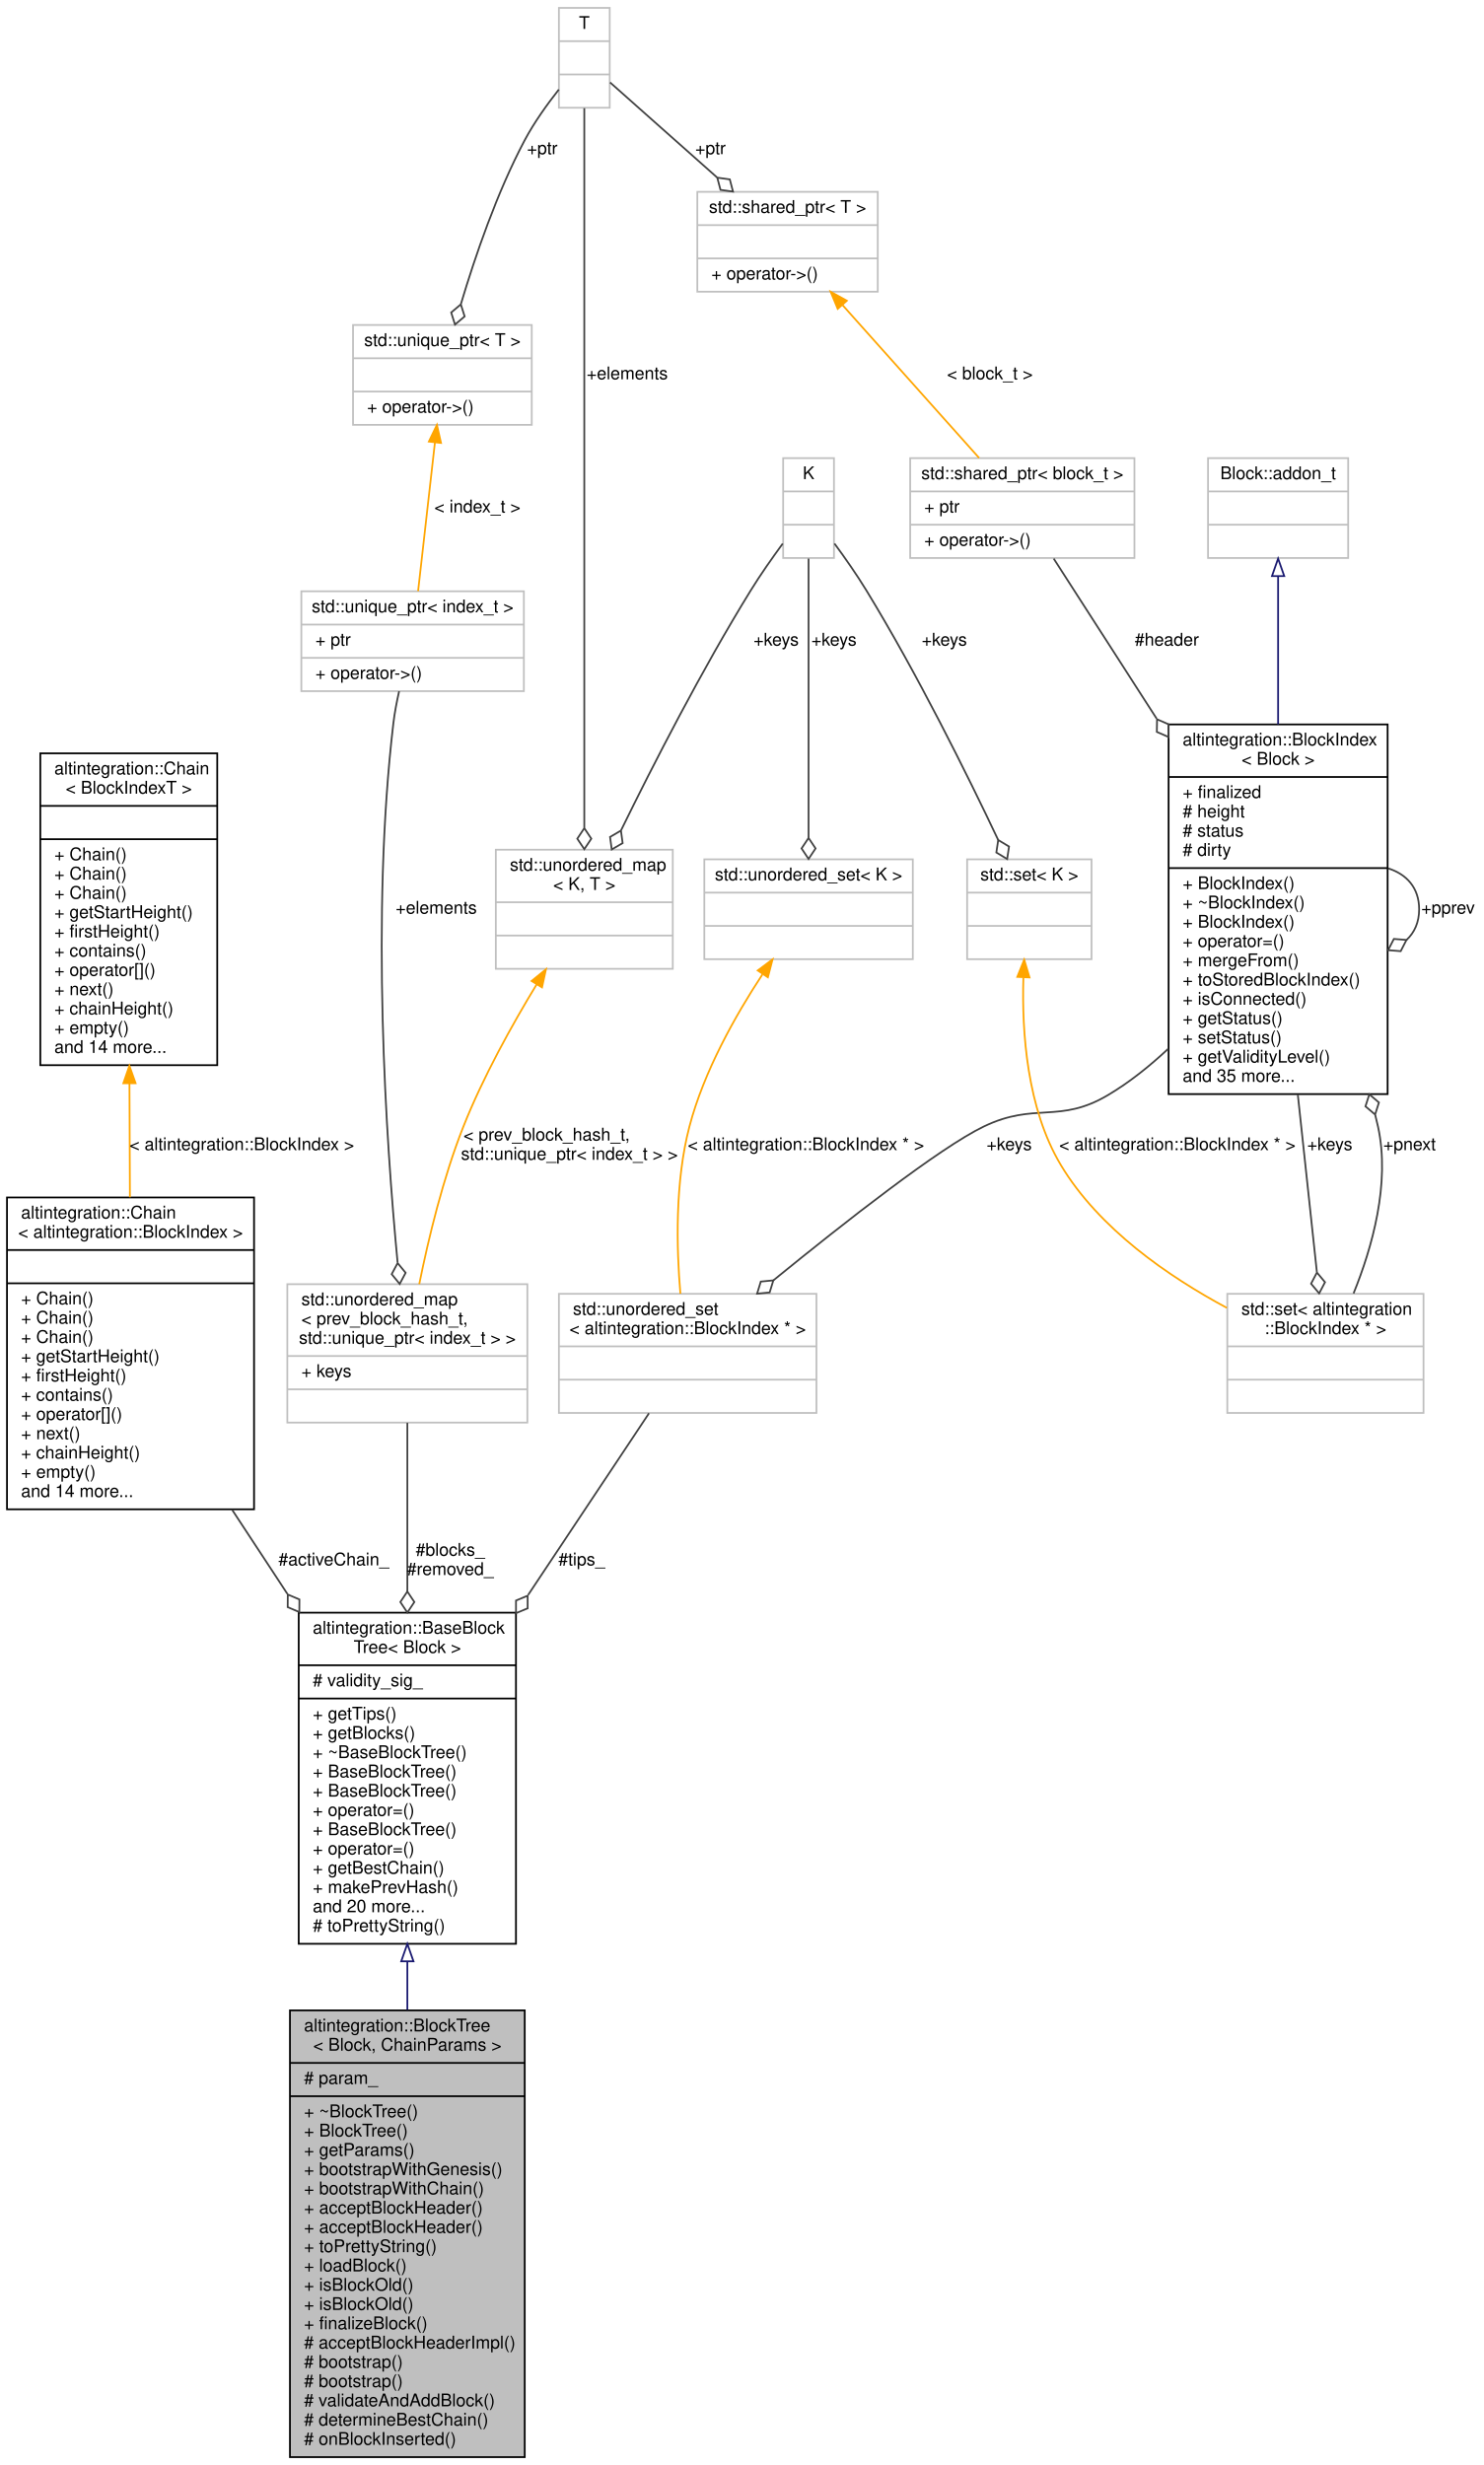
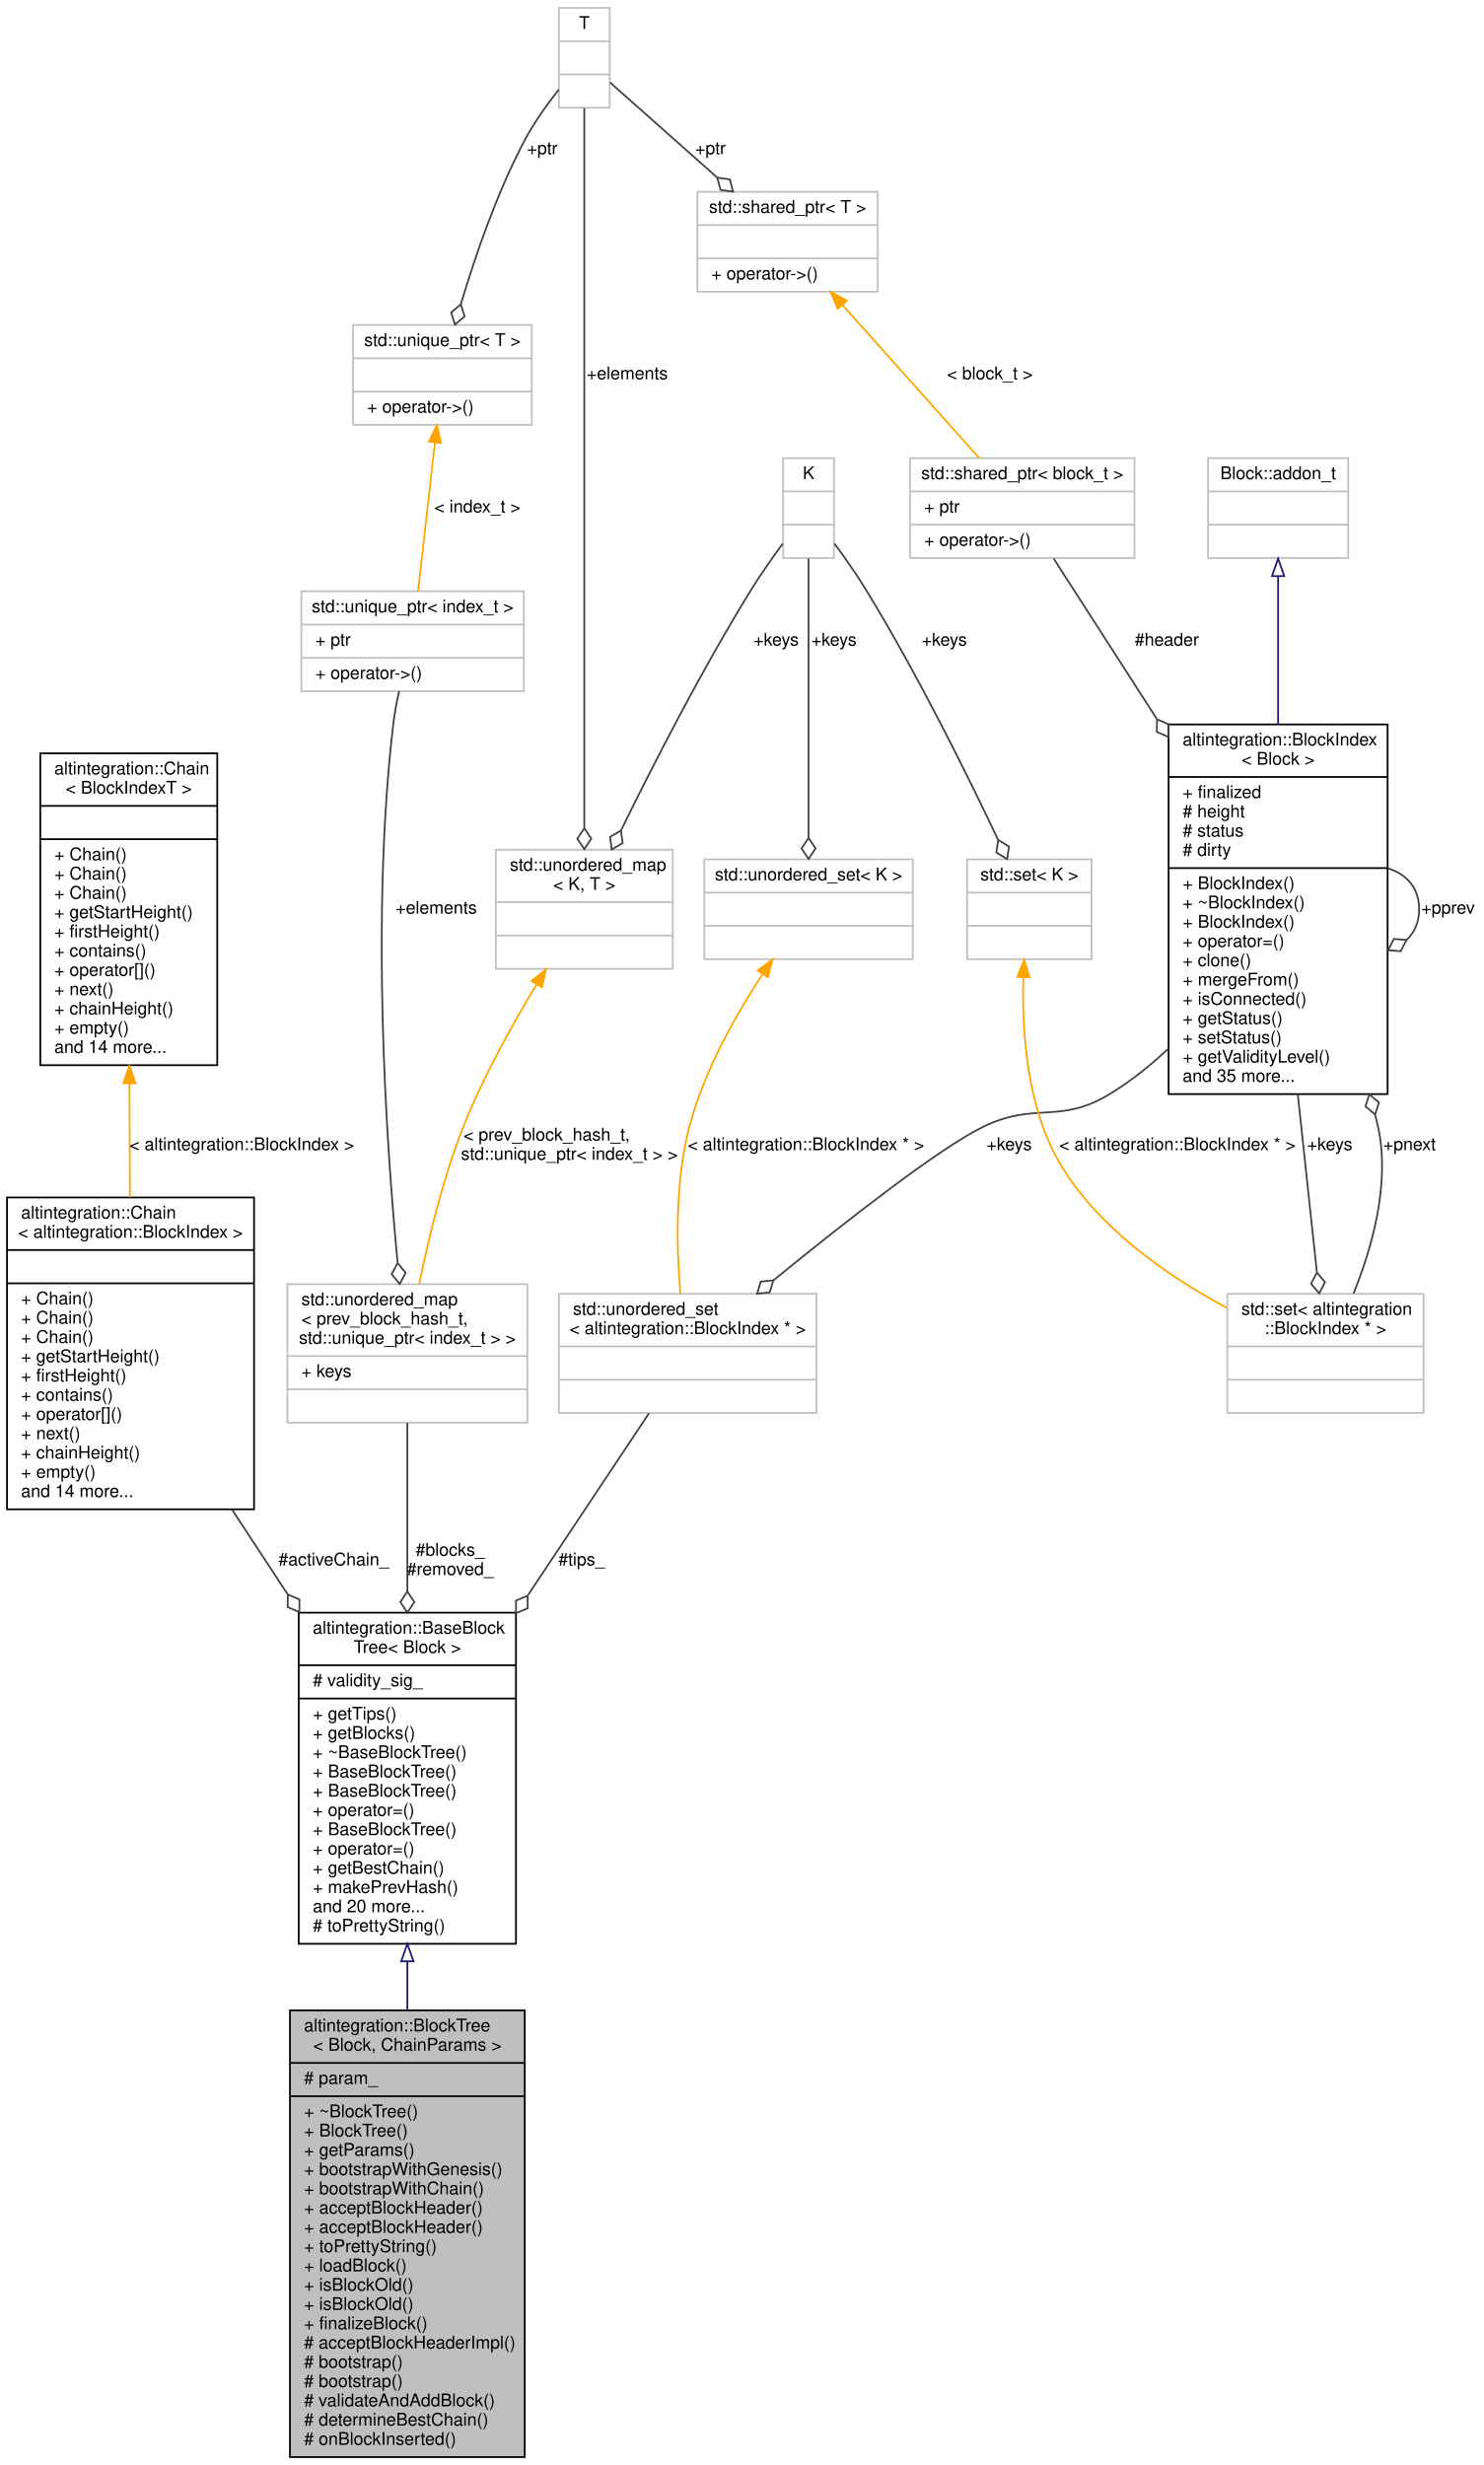
<svg xmlns="http://www.w3.org/2000/svg" xmlns:xlink="http://www.w3.org/1999/xlink" width="847pt" height="1407pt" viewBox="0.00 0.00 847.00 1407.00">
  <g id="graph0" class="graph" transform="scale(1 1) rotate(0) translate(4 1403)">
    <polygon fill="white" stroke="transparent" points="-4,4 -4,-1403 843,-1403 843,4 -4,4" />
    <g id="node1" class="node">
      <g id="a_node1">
        <a xlink:title="BlockTree is a tree of blocks with single &quot;bootstrap&quot; block as root.">
          <polygon fill="#bfbfbf" stroke="black" points="161.5,-0.5 161.5,-255.5 295.5,-255.5 295.5,-0.5 161.5,-0.5" />
          <text text-anchor="start" x="169.5" y="-243.5" font-family="Helvetica,sans-Serif" font-size="10.00">altintegration::BlockTree</text>
          <text text-anchor="middle" x="228.5" y="-232.5" font-family="Helvetica,sans-Serif" font-size="10.00">&lt; Block, ChainParams &gt;</text>
          <polyline fill="none" stroke="black" points="161.5,-225.5 295.5,-225.5 " />
          <text text-anchor="start" x="169.5" y="-213.5" font-family="Helvetica,sans-Serif" font-size="10.00"># param_</text>
          <polyline fill="none" stroke="black" points="161.5,-206.5 295.5,-206.5 " />
          <text text-anchor="start" x="169.5" y="-194.5" font-family="Helvetica,sans-Serif" font-size="10.00">+ ~BlockTree()</text>
          <text text-anchor="start" x="169.5" y="-183.5" font-family="Helvetica,sans-Serif" font-size="10.00">+ BlockTree()</text>
          <text text-anchor="start" x="169.5" y="-172.5" font-family="Helvetica,sans-Serif" font-size="10.00">+ getParams()</text>
          <text text-anchor="start" x="169.5" y="-161.5" font-family="Helvetica,sans-Serif" font-size="10.00">+ bootstrapWithGenesis()</text>
          <text text-anchor="start" x="169.5" y="-150.5" font-family="Helvetica,sans-Serif" font-size="10.00">+ bootstrapWithChain()</text>
          <text text-anchor="start" x="169.5" y="-139.5" font-family="Helvetica,sans-Serif" font-size="10.00">+ acceptBlockHeader()</text>
          <text text-anchor="start" x="169.5" y="-128.5" font-family="Helvetica,sans-Serif" font-size="10.00">+ acceptBlockHeader()</text>
          <text text-anchor="start" x="169.5" y="-117.5" font-family="Helvetica,sans-Serif" font-size="10.00">+ toPrettyString()</text>
          <text text-anchor="start" x="169.5" y="-106.5" font-family="Helvetica,sans-Serif" font-size="10.00">+ loadBlock()</text>
          <text text-anchor="start" x="169.5" y="-95.5" font-family="Helvetica,sans-Serif" font-size="10.00">+ isBlockOld()</text>
          <text text-anchor="start" x="169.5" y="-84.5" font-family="Helvetica,sans-Serif" font-size="10.00">+ isBlockOld()</text>
          <text text-anchor="start" x="169.5" y="-73.5" font-family="Helvetica,sans-Serif" font-size="10.00">+ finalizeBlock()</text>
          <text text-anchor="start" x="169.5" y="-62.5" font-family="Helvetica,sans-Serif" font-size="10.00"># acceptBlockHeaderImpl()</text>
          <text text-anchor="start" x="169.5" y="-51.5" font-family="Helvetica,sans-Serif" font-size="10.00"># bootstrap()</text>
          <text text-anchor="start" x="169.5" y="-40.5" font-family="Helvetica,sans-Serif" font-size="10.00"># bootstrap()</text>
          <text text-anchor="start" x="169.5" y="-29.5" font-family="Helvetica,sans-Serif" font-size="10.00"># validateAndAddBlock()</text>
          <text text-anchor="start" x="169.5" y="-18.5" font-family="Helvetica,sans-Serif" font-size="10.00"># determineBestChain()</text>
          <text text-anchor="start" x="169.5" y="-7.5" font-family="Helvetica,sans-Serif" font-size="10.00"># onBlockInserted()</text>
        </a>
      </g>
    </g>
    <g id="node2" class="node">
      <g id="a_node2">
        <a xlink:href="structaltintegration_1_1BaseBlockTree.html" target="_top" xlink:title="Base block tree that stores all blocks, maintains tree tips, maintains active chain.">
          <polygon fill="white" stroke="black" points="166.5,-293.5 166.5,-482.5 290.5,-482.5 290.5,-293.5 166.5,-293.5" />
          <text text-anchor="start" x="174.5" y="-470.5" font-family="Helvetica,sans-Serif" font-size="10.00">altintegration::BaseBlock</text>
          <text text-anchor="middle" x="228.5" y="-459.5" font-family="Helvetica,sans-Serif" font-size="10.00">Tree&lt; Block &gt;</text>
          <polyline fill="none" stroke="black" points="166.5,-452.5 290.5,-452.5 " />
          <text text-anchor="start" x="174.5" y="-440.5" font-family="Helvetica,sans-Serif" font-size="10.00"># validity_sig_</text>
          <polyline fill="none" stroke="black" points="166.5,-433.5 290.5,-433.5 " />
          <text text-anchor="start" x="174.5" y="-421.5" font-family="Helvetica,sans-Serif" font-size="10.00">+ getTips()</text>
          <text text-anchor="start" x="174.5" y="-410.5" font-family="Helvetica,sans-Serif" font-size="10.00">+ getBlocks()</text>
          <text text-anchor="start" x="174.5" y="-399.5" font-family="Helvetica,sans-Serif" font-size="10.00">+ ~BaseBlockTree()</text>
          <text text-anchor="start" x="174.5" y="-388.5" font-family="Helvetica,sans-Serif" font-size="10.00">+ BaseBlockTree()</text>
          <text text-anchor="start" x="174.5" y="-377.5" font-family="Helvetica,sans-Serif" font-size="10.00">+ BaseBlockTree()</text>
          <text text-anchor="start" x="174.5" y="-366.5" font-family="Helvetica,sans-Serif" font-size="10.00">+ operator=()</text>
          <text text-anchor="start" x="174.5" y="-355.5" font-family="Helvetica,sans-Serif" font-size="10.00">+ BaseBlockTree()</text>
          <text text-anchor="start" x="174.5" y="-344.5" font-family="Helvetica,sans-Serif" font-size="10.00">+ operator=()</text>
          <text text-anchor="start" x="174.5" y="-333.5" font-family="Helvetica,sans-Serif" font-size="10.00">+ getBestChain()</text>
          <text text-anchor="start" x="174.5" y="-322.5" font-family="Helvetica,sans-Serif" font-size="10.00">+ makePrevHash()</text>
          <text text-anchor="start" x="174.5" y="-311.5" font-family="Helvetica,sans-Serif" font-size="10.00">and 20 more...</text>
          <text text-anchor="start" x="174.5" y="-300.5" font-family="Helvetica,sans-Serif" font-size="10.00"># toPrettyString()</text>
        </a>
      </g>
    </g>
    <g id="edge1" class="edge">
      <path fill="none" stroke="midnightblue" d="M228.5,-283.34C228.5,-274.28 228.5,-265.04 228.5,-255.82" />
      <polygon fill="none" stroke="midnightblue" points="225,-283.49 228.5,-293.49 232,-283.49 225,-283.49" />
    </g>
    <g id="node3" class="node">
      <g id="a_node3">
        <a xlink:href="structaltintegration_1_1Chain.html" target="_top" xlink:title=" ">
          <polygon fill="white" stroke="black" points="0,-541.5 0,-719.5 141,-719.5 141,-541.5 0,-541.5" />
          <text text-anchor="start" x="8" y="-707.5" font-family="Helvetica,sans-Serif" font-size="10.00">altintegration::Chain</text>
          <text text-anchor="middle" x="70.5" y="-696.5" font-family="Helvetica,sans-Serif" font-size="10.00">&lt; altintegration::BlockIndex &gt;</text>
          <polyline fill="none" stroke="black" points="0,-689.5 141,-689.5 " />
          <text text-anchor="middle" x="70.5" y="-677.5" font-family="Helvetica,sans-Serif" font-size="10.00"> </text>
          <polyline fill="none" stroke="black" points="0,-670.5 141,-670.5 " />
          <text text-anchor="start" x="8" y="-658.5" font-family="Helvetica,sans-Serif" font-size="10.00">+ Chain()</text>
          <text text-anchor="start" x="8" y="-647.5" font-family="Helvetica,sans-Serif" font-size="10.00">+ Chain()</text>
          <text text-anchor="start" x="8" y="-636.5" font-family="Helvetica,sans-Serif" font-size="10.00">+ Chain()</text>
          <text text-anchor="start" x="8" y="-625.5" font-family="Helvetica,sans-Serif" font-size="10.00">+ getStartHeight()</text>
          <text text-anchor="start" x="8" y="-614.5" font-family="Helvetica,sans-Serif" font-size="10.00">+ firstHeight()</text>
          <text text-anchor="start" x="8" y="-603.5" font-family="Helvetica,sans-Serif" font-size="10.00">+ contains()</text>
          <text text-anchor="start" x="8" y="-592.5" font-family="Helvetica,sans-Serif" font-size="10.00">+ operator[]()</text>
          <text text-anchor="start" x="8" y="-581.5" font-family="Helvetica,sans-Serif" font-size="10.00">+ next()</text>
          <text text-anchor="start" x="8" y="-570.5" font-family="Helvetica,sans-Serif" font-size="10.00">+ chainHeight()</text>
          <text text-anchor="start" x="8" y="-559.5" font-family="Helvetica,sans-Serif" font-size="10.00">+ empty()</text>
          <text text-anchor="start" x="8" y="-548.5" font-family="Helvetica,sans-Serif" font-size="10.00">and 14 more...</text>
        </a>
      </g>
    </g>
    <g id="edge2" class="edge">
      <path fill="none" stroke="#404040" d="M128.44,-541.31C138.7,-525.7 149.47,-509.3 159.98,-493.29" />
      <polygon fill="none" stroke="#404040" points="160.26,-492.87 160.21,-485.66 166.85,-482.84 166.9,-490.05 160.26,-492.87" />
      <text text-anchor="middle" x="186.5" y="-509.5" font-family="Helvetica,sans-Serif" font-size="10.00"> #activeChain_</text>
    </g>
    <g id="node4" class="node">
      <g id="a_node4">
        <a xlink:href="structaltintegration_1_1Chain.html" target="_top" xlink:title="Fully in-memory chain representation.">
          <polygon fill="white" stroke="black" points="19,-795 19,-973 120,-973 120,-795 19,-795" />
          <text text-anchor="start" x="27" y="-961" font-family="Helvetica,sans-Serif" font-size="10.00">altintegration::Chain</text>
          <text text-anchor="middle" x="69.5" y="-950" font-family="Helvetica,sans-Serif" font-size="10.00">&lt; BlockIndexT &gt;</text>
          <polyline fill="none" stroke="black" points="19,-943 120,-943 " />
          <text text-anchor="middle" x="69.5" y="-931" font-family="Helvetica,sans-Serif" font-size="10.00"> </text>
          <polyline fill="none" stroke="black" points="19,-924 120,-924 " />
          <text text-anchor="start" x="27" y="-912" font-family="Helvetica,sans-Serif" font-size="10.00">+ Chain()</text>
          <text text-anchor="start" x="27" y="-901" font-family="Helvetica,sans-Serif" font-size="10.00">+ Chain()</text>
          <text text-anchor="start" x="27" y="-890" font-family="Helvetica,sans-Serif" font-size="10.00">+ Chain()</text>
          <text text-anchor="start" x="27" y="-879" font-family="Helvetica,sans-Serif" font-size="10.00">+ getStartHeight()</text>
          <text text-anchor="start" x="27" y="-868" font-family="Helvetica,sans-Serif" font-size="10.00">+ firstHeight()</text>
          <text text-anchor="start" x="27" y="-857" font-family="Helvetica,sans-Serif" font-size="10.00">+ contains()</text>
          <text text-anchor="start" x="27" y="-846" font-family="Helvetica,sans-Serif" font-size="10.00">+ operator[]()</text>
          <text text-anchor="start" x="27" y="-835" font-family="Helvetica,sans-Serif" font-size="10.00">+ next()</text>
          <text text-anchor="start" x="27" y="-824" font-family="Helvetica,sans-Serif" font-size="10.00">+ chainHeight()</text>
          <text text-anchor="start" x="27" y="-813" font-family="Helvetica,sans-Serif" font-size="10.00">+ empty()</text>
          <text text-anchor="start" x="27" y="-802" font-family="Helvetica,sans-Serif" font-size="10.00">and 14 more...</text>
        </a>
      </g>
    </g>
    <g id="edge3" class="edge">
      <path fill="none" stroke="orange" d="M69.89,-784.59C69.98,-763.16 70.07,-740.61 70.15,-719.6" />
      <polygon fill="orange" stroke="orange" points="66.39,-784.67 69.85,-794.68 73.39,-784.7 66.39,-784.67" />
      <text text-anchor="middle" x="134" y="-746.5" font-family="Helvetica,sans-Serif" font-size="10.00"> &lt; altintegration::BlockIndex &gt;</text>
    </g>
    <g id="node5" class="node">
      <g id="a_node5">
        <a xlink:title=" ">
          <polygon fill="white" stroke="#bfbfbf" points="160,-591 160,-670 297,-670 297,-591 160,-591" />
          <text text-anchor="start" x="168" y="-658" font-family="Helvetica,sans-Serif" font-size="10.00">std::unordered_map</text>
          <text text-anchor="start" x="168" y="-647" font-family="Helvetica,sans-Serif" font-size="10.00">&lt; prev_block_hash_t,</text>
          <text text-anchor="middle" x="228.5" y="-636" font-family="Helvetica,sans-Serif" font-size="10.00"> std::unique_ptr&lt; index_t &gt; &gt;</text>
          <polyline fill="none" stroke="#bfbfbf" points="160,-629 297,-629 " />
          <text text-anchor="start" x="168" y="-617" font-family="Helvetica,sans-Serif" font-size="10.00">+ keys</text>
          <polyline fill="none" stroke="#bfbfbf" points="160,-610 297,-610 " />
          <text text-anchor="middle" x="228.5" y="-598" font-family="Helvetica,sans-Serif" font-size="10.00"> </text>
        </a>
      </g>
    </g>
    <g id="edge4" class="edge">
      <path fill="none" stroke="#404040" d="M228.5,-590.86C228.5,-564.73 228.5,-528.86 228.5,-494.61" />
      <polygon fill="none" stroke="#404040" points="228.5,-494.58 224.5,-488.58 228.5,-482.58 232.5,-488.58 228.5,-494.58" />
      <text text-anchor="middle" x="253" y="-515" font-family="Helvetica,sans-Serif" font-size="10.00"> #blocks_</text>
      <text text-anchor="middle" x="253" y="-504" font-family="Helvetica,sans-Serif" font-size="10.00">#removed_</text>
    </g>
    <g id="node6" class="node">
      <g id="a_node6">
        <a xlink:title=" ">
          <polygon fill="white" stroke="#bfbfbf" points="168,-1008.5 168,-1065.5 295,-1065.5 295,-1008.5 168,-1008.5" />
          <text text-anchor="middle" x="231.5" y="-1053.5" font-family="Helvetica,sans-Serif" font-size="10.00">std::unique_ptr&lt; index_t &gt;</text>
          <polyline fill="none" stroke="#bfbfbf" points="168,-1046.5 295,-1046.5 " />
          <text text-anchor="start" x="176" y="-1034.5" font-family="Helvetica,sans-Serif" font-size="10.00">+ ptr</text>
          <polyline fill="none" stroke="#bfbfbf" points="168,-1027.5 295,-1027.5 " />
          <text text-anchor="start" x="176" y="-1015.5" font-family="Helvetica,sans-Serif" font-size="10.00">+ operator-&gt;()</text>
        </a>
      </g>
    </g>
    <g id="edge5" class="edge">
      <path fill="none" stroke="#404040" d="M223.8,-1008.46C222.43,-1002.42 221.21,-996.03 220.5,-990 207.65,-881.01 216.29,-752.14 222.92,-682.44" />
      <polygon fill="none" stroke="#404040" points="222.95,-682.07 219.56,-675.71 224.13,-670.13 227.52,-676.49 222.95,-682.07" />
      <text text-anchor="middle" x="245" y="-881.5" font-family="Helvetica,sans-Serif" font-size="10.00"> +elements</text>
    </g>
    <g id="node7" class="node">
      <g id="a_node7">
        <a xlink:title=" ">
          <polygon fill="white" stroke="#bfbfbf" points="197.5,-1160.5 197.5,-1217.5 299.5,-1217.5 299.5,-1160.5 197.5,-1160.5" />
          <text text-anchor="middle" x="248.5" y="-1205.5" font-family="Helvetica,sans-Serif" font-size="10.00">std::unique_ptr&lt; T &gt;</text>
          <polyline fill="none" stroke="#bfbfbf" points="197.5,-1198.5 299.5,-1198.5 " />
          <text text-anchor="middle" x="248.5" y="-1186.5" font-family="Helvetica,sans-Serif" font-size="10.00"> </text>
          <polyline fill="none" stroke="#bfbfbf" points="197.5,-1179.5 299.5,-1179.5 " />
          <text text-anchor="start" x="205.5" y="-1167.5" font-family="Helvetica,sans-Serif" font-size="10.00">+ operator-&gt;()</text>
        </a>
      </g>
    </g>
    <g id="edge6" class="edge">
      <path fill="none" stroke="orange" d="M244.25,-1150.47C241.26,-1124.11 237.33,-1089.43 234.63,-1065.59" />
      <polygon fill="orange" stroke="orange" points="240.78,-1150.95 245.38,-1160.49 247.73,-1150.16 240.78,-1150.95" />
      <text text-anchor="middle" x="268.5" y="-1110.5" font-family="Helvetica,sans-Serif" font-size="10.00"> &lt; index_t &gt;</text>
    </g>
    <g id="node8" class="node">
      <g id="a_node8">
        <a xlink:title=" ">
          <polygon fill="white" stroke="#bfbfbf" points="315,-1341.5 315,-1398.5 344,-1398.5 344,-1341.5 315,-1341.5" />
          <text text-anchor="middle" x="329.5" y="-1386.5" font-family="Helvetica,sans-Serif" font-size="10.00">T</text>
          <polyline fill="none" stroke="#bfbfbf" points="315,-1379.5 344,-1379.5 " />
          <text text-anchor="middle" x="329.5" y="-1367.5" font-family="Helvetica,sans-Serif" font-size="10.00"> </text>
          <polyline fill="none" stroke="#bfbfbf" points="315,-1360.5 344,-1360.5 " />
          <text text-anchor="middle" x="329.5" y="-1348.5" font-family="Helvetica,sans-Serif" font-size="10.00"> </text>
        </a>
      </g>
    </g>
    <g id="edge7" class="edge">
      <path fill="none" stroke="#404040" d="M314.96,-1351.9C308.39,-1343.57 300.9,-1333.17 295.5,-1323 279.62,-1293.08 267.18,-1256.67 259.09,-1229.51" />
      <polygon fill="none" stroke="#404040" points="259.02,-1229.27 253.52,-1224.62 255.69,-1217.74 261.2,-1222.39 259.02,-1229.27" />
      <text text-anchor="middle" x="305.5" y="-1315" font-family="Helvetica,sans-Serif" font-size="10.00"> +ptr</text>
    </g>
    <g id="node9" class="node">
      <g id="a_node9">
        <a xlink:title=" ">
          <polygon fill="white" stroke="#bfbfbf" points="279,-850 279,-918 380,-918 380,-850 279,-850" />
          <text text-anchor="start" x="287" y="-906" font-family="Helvetica,sans-Serif" font-size="10.00">std::unordered_map</text>
          <text text-anchor="middle" x="329.5" y="-895" font-family="Helvetica,sans-Serif" font-size="10.00">&lt; K, T &gt;</text>
          <polyline fill="none" stroke="#bfbfbf" points="279,-888 380,-888 " />
          <text text-anchor="middle" x="329.5" y="-876" font-family="Helvetica,sans-Serif" font-size="10.00"> </text>
          <polyline fill="none" stroke="#bfbfbf" points="279,-869 380,-869 " />
          <text text-anchor="middle" x="329.5" y="-857" font-family="Helvetica,sans-Serif" font-size="10.00"> </text>
        </a>
      </g>
    </g>
    <g id="edge10" class="edge">
      <path fill="none" stroke="#404040" d="M329.5,-1341.24C329.5,-1261.19 329.5,-1029.33 329.5,-930.5" />
      <polygon fill="none" stroke="#404040" points="329.5,-930.29 325.5,-924.29 329.5,-918.29 333.5,-924.29 329.5,-930.29" />
      <text text-anchor="middle" x="354" y="-1186.5" font-family="Helvetica,sans-Serif" font-size="10.00"> +elements</text>
    </g>
    <g id="node15" class="node">
      <g id="a_node15">
        <a xlink:title=" ">
          <polygon fill="white" stroke="#bfbfbf" points="394,-1236.5 394,-1293.5 497,-1293.5 497,-1236.5 394,-1236.5" />
          <text text-anchor="middle" x="445.5" y="-1281.5" font-family="Helvetica,sans-Serif" font-size="10.00">std::shared_ptr&lt; T &gt;</text>
          <polyline fill="none" stroke="#bfbfbf" points="394,-1274.5 497,-1274.5 " />
          <text text-anchor="middle" x="445.5" y="-1262.5" font-family="Helvetica,sans-Serif" font-size="10.00"> </text>
          <polyline fill="none" stroke="#bfbfbf" points="394,-1255.5 497,-1255.5 " />
          <text text-anchor="start" x="402" y="-1243.5" font-family="Helvetica,sans-Serif" font-size="10.00">+ operator-&gt;()</text>
        </a>
      </g>
    </g>
    <g id="edge16" class="edge">
      <path fill="none" stroke="#404040" d="M344.19,-1355.95C359.49,-1342.37 384.12,-1320.51 405.26,-1301.73" />
      <polygon fill="none" stroke="#404040" points="405.4,-1301.6 407.23,-1294.63 414.38,-1293.64 412.55,-1300.61 405.4,-1301.6" />
      <text text-anchor="middle" x="401.5" y="-1315" font-family="Helvetica,sans-Serif" font-size="10.00"> +ptr</text>
    </g>
    <g id="edge8" class="edge">
      <path fill="none" stroke="orange" d="M302.36,-841.21C288.27,-818.03 271.71,-788.25 260.5,-760 248.89,-730.72 240.54,-695.98 235.29,-670.01" />
      <polygon fill="orange" stroke="orange" points="299.4,-843.07 307.62,-849.75 305.36,-839.4 299.4,-843.07" />
      <text text-anchor="start" x="260.5" y="-752" font-family="Helvetica,sans-Serif" font-size="10.00"> &lt; prev_block_hash_t,</text>
      <text text-anchor="middle" x="321" y="-741" font-family="Helvetica,sans-Serif" font-size="10.00"> std::unique_ptr&lt; index_t &gt; &gt;</text>
    </g>
    <g id="node10" class="node">
      <g id="a_node10">
        <a xlink:title=" ">
          <polygon fill="white" stroke="#bfbfbf" points="443,-1084.5 443,-1141.5 472,-1141.5 472,-1084.5 443,-1084.5" />
          <text text-anchor="middle" x="457.5" y="-1129.5" font-family="Helvetica,sans-Serif" font-size="10.00">K</text>
          <polyline fill="none" stroke="#bfbfbf" points="443,-1122.5 472,-1122.5 " />
          <text text-anchor="middle" x="457.5" y="-1110.5" font-family="Helvetica,sans-Serif" font-size="10.00"> </text>
          <polyline fill="none" stroke="#bfbfbf" points="443,-1103.5 472,-1103.5 " />
          <text text-anchor="middle" x="457.5" y="-1091.5" font-family="Helvetica,sans-Serif" font-size="10.00"> </text>
        </a>
      </g>
    </g>
    <g id="edge9" class="edge">
      <path fill="none" stroke="#404040" d="M442.75,-1092.71C436.82,-1084.63 430.07,-1075.03 424.5,-1066 396.55,-1020.7 368.74,-966.35 350.5,-929.11" />
      <polygon fill="none" stroke="#404040" points="350.41,-928.92 344.19,-925.27 345.16,-918.13 351.38,-921.77 350.41,-928.92" />
      <text text-anchor="middle" x="439" y="-1034.5" font-family="Helvetica,sans-Serif" font-size="10.00"> +keys</text>
    </g>
    <g id="node17" class="node">
      <g id="a_node17">
        <a xlink:title=" ">
          <polygon fill="white" stroke="#bfbfbf" points="548,-855.5 548,-912.5 619,-912.5 619,-855.5 548,-855.5" />
          <text text-anchor="middle" x="583.5" y="-900.5" font-family="Helvetica,sans-Serif" font-size="10.00">std::set&lt; K &gt;</text>
          <polyline fill="none" stroke="#bfbfbf" points="548,-893.5 619,-893.5 " />
          <text text-anchor="middle" x="583.5" y="-881.5" font-family="Helvetica,sans-Serif" font-size="10.00"> </text>
          <polyline fill="none" stroke="#bfbfbf" points="548,-874.5 619,-874.5 " />
          <text text-anchor="middle" x="583.5" y="-862.5" font-family="Helvetica,sans-Serif" font-size="10.00"> </text>
        </a>
      </g>
    </g>
    <g id="edge21" class="edge">
      <path fill="none" stroke="#404040" d="M472.29,-1092.74C478.23,-1084.66 484.97,-1075.06 490.5,-1066 519.55,-1018.46 548.09,-960.81 565.74,-923.55" />
      <polygon fill="none" stroke="#404040" points="565.75,-923.53 564.68,-916.4 570.85,-912.67 571.92,-919.8 565.75,-923.53" />
      <text text-anchor="middle" x="535" y="-1034.5" font-family="Helvetica,sans-Serif" font-size="10.00"> +keys</text>
    </g>
    <g id="node18" class="node">
      <g id="a_node18">
        <a xlink:title=" ">
          <polygon fill="white" stroke="#bfbfbf" points="398,-855.5 398,-912.5 517,-912.5 517,-855.5 398,-855.5" />
          <text text-anchor="middle" x="457.5" y="-900.5" font-family="Helvetica,sans-Serif" font-size="10.00">std::unordered_set&lt; K &gt;</text>
          <polyline fill="none" stroke="#bfbfbf" points="398,-893.5 517,-893.5 " />
          <text text-anchor="middle" x="457.5" y="-881.5" font-family="Helvetica,sans-Serif" font-size="10.00"> </text>
          <polyline fill="none" stroke="#bfbfbf" points="398,-874.5 517,-874.5 " />
          <text text-anchor="middle" x="457.5" y="-862.5" font-family="Helvetica,sans-Serif" font-size="10.00"> </text>
        </a>
      </g>
    </g>
    <g id="edge23" class="edge">
      <path fill="none" stroke="#404040" d="M457.5,-1084.17C457.5,-1044.23 457.5,-970.48 457.5,-924.8" />
      <polygon fill="none" stroke="#404040" points="457.5,-924.71 453.5,-918.71 457.5,-912.71 461.5,-918.71 457.5,-924.71" />
      <text text-anchor="middle" x="472" y="-1034.5" font-family="Helvetica,sans-Serif" font-size="10.00"> +keys</text>
    </g>
    <g id="node11" class="node">
      <g id="a_node11">
        <a xlink:title=" ">
          <polygon fill="white" stroke="#bfbfbf" points="315,-596.5 315,-664.5 462,-664.5 462,-596.5 315,-596.5" />
          <text text-anchor="start" x="323" y="-652.5" font-family="Helvetica,sans-Serif" font-size="10.00">std::unordered_set</text>
          <text text-anchor="middle" x="388.5" y="-641.5" font-family="Helvetica,sans-Serif" font-size="10.00">&lt; altintegration::BlockIndex * &gt;</text>
          <polyline fill="none" stroke="#bfbfbf" points="315,-634.5 462,-634.5 " />
          <text text-anchor="middle" x="388.5" y="-622.5" font-family="Helvetica,sans-Serif" font-size="10.00"> </text>
          <polyline fill="none" stroke="#bfbfbf" points="315,-615.5 462,-615.5 " />
          <text text-anchor="middle" x="388.5" y="-603.5" font-family="Helvetica,sans-Serif" font-size="10.00"> </text>
        </a>
      </g>
    </g>
    <g id="edge11" class="edge">
      <path fill="none" stroke="#404040" d="M366.42,-596.31C348.52,-569.4 322.27,-529.94 297.46,-492.66" />
      <polygon fill="none" stroke="#404040" points="297.16,-492.2 290.51,-489.42 290.51,-482.21 297.17,-484.99 297.16,-492.2" />
      <text text-anchor="middle" x="328" y="-509.5" font-family="Helvetica,sans-Serif" font-size="10.00"> #tips_</text>
    </g>
    <g id="node12" class="node">
      <g id="a_node12">
        <a xlink:href="structaltintegration_1_1BlockIndex.html" target="_top" xlink:title="A node in a block tree.">
          <polygon fill="white" stroke="black" points="663,-778.5 663,-989.5 788,-989.5 788,-778.5 663,-778.5" />
          <text text-anchor="start" x="671" y="-977.5" font-family="Helvetica,sans-Serif" font-size="10.00">altintegration::BlockIndex</text>
          <text text-anchor="middle" x="725.5" y="-966.5" font-family="Helvetica,sans-Serif" font-size="10.00">&lt; Block &gt;</text>
          <polyline fill="none" stroke="black" points="663,-959.5 788,-959.5 " />
          <text text-anchor="start" x="671" y="-947.5" font-family="Helvetica,sans-Serif" font-size="10.00">+ finalized</text>
          <text text-anchor="start" x="671" y="-936.5" font-family="Helvetica,sans-Serif" font-size="10.00"># height</text>
          <text text-anchor="start" x="671" y="-925.5" font-family="Helvetica,sans-Serif" font-size="10.00"># status</text>
          <text text-anchor="start" x="671" y="-914.5" font-family="Helvetica,sans-Serif" font-size="10.00"># dirty</text>
          <polyline fill="none" stroke="black" points="663,-907.5 788,-907.5 " />
          <text text-anchor="start" x="671" y="-895.5" font-family="Helvetica,sans-Serif" font-size="10.00">+ BlockIndex()</text>
          <text text-anchor="start" x="671" y="-884.5" font-family="Helvetica,sans-Serif" font-size="10.00">+ ~BlockIndex()</text>
          <text text-anchor="start" x="671" y="-873.5" font-family="Helvetica,sans-Serif" font-size="10.00">+ BlockIndex()</text>
          <text text-anchor="start" x="671" y="-862.5" font-family="Helvetica,sans-Serif" font-size="10.00">+ operator=()</text>
-           <text text-anchor="start" x="671" y="-851.5" font-family="Helvetica,sans-Serif" font-size="10.00">+ mergeFrom()</text>
-           <text text-anchor="start" x="671" y="-840.5" font-family="Helvetica,sans-Serif" font-size="10.00">+ toStoredBlockIndex()</text>
+           <text text-anchor="start" x="671" y="-851.5" font-family="Helvetica,sans-Serif" font-size="10.00">+ clone()</text>
+           <text text-anchor="start" x="671" y="-840.5" font-family="Helvetica,sans-Serif" font-size="10.00">+ mergeFrom()</text>
          <text text-anchor="start" x="671" y="-829.5" font-family="Helvetica,sans-Serif" font-size="10.00">+ isConnected()</text>
          <text text-anchor="start" x="671" y="-818.5" font-family="Helvetica,sans-Serif" font-size="10.00">+ getStatus()</text>
          <text text-anchor="start" x="671" y="-807.5" font-family="Helvetica,sans-Serif" font-size="10.00">+ setStatus()</text>
          <text text-anchor="start" x="671" y="-796.5" font-family="Helvetica,sans-Serif" font-size="10.00">+ getValidityLevel()</text>
          <text text-anchor="start" x="671" y="-785.5" font-family="Helvetica,sans-Serif" font-size="10.00">and 35 more...</text>
        </a>
      </g>
    </g>
    <g id="edge12" class="edge">
      <path fill="none" stroke="#404040" d="M662.82,-804.41C652.21,-794.45 640.66,-785.23 628.5,-778 600.52,-761.36 586.82,-774.14 557.5,-760 532.37,-747.89 477.88,-705.17 437.53,-672.28" />
      <polygon fill="none" stroke="#404040" points="437.4,-672.18 430.23,-671.48 428.12,-664.58 435.29,-665.29 437.4,-672.18" />
      <text text-anchor="middle" x="572" y="-746.5" font-family="Helvetica,sans-Serif" font-size="10.00"> +keys</text>
    </g>
    <g id="edge17" class="edge">
      <path fill="none" stroke="#404040" d="M788.28,-907.35C798.76,-904.08 806,-896.3 806,-884 806,-876.5 803.31,-870.69 798.84,-866.54" />
      <polygon fill="none" stroke="#404040" points="798.76,-866.5 791.57,-867.06 788.28,-860.65 795.47,-860.08 798.76,-866.5" />
      <text text-anchor="middle" x="822.5" y="-881.5" font-family="Helvetica,sans-Serif" font-size="10.00"> +pprev</text>
    </g>
    <g id="node16" class="node">
      <g id="a_node16">
        <a xlink:title=" ">
          <polygon fill="white" stroke="#bfbfbf" points="696.5,-596.5 696.5,-664.5 808.5,-664.5 808.5,-596.5 696.5,-596.5" />
          <text text-anchor="start" x="704.5" y="-652.5" font-family="Helvetica,sans-Serif" font-size="10.00">std::set&lt; altintegration</text>
          <text text-anchor="middle" x="752.5" y="-641.5" font-family="Helvetica,sans-Serif" font-size="10.00">::BlockIndex * &gt;</text>
          <polyline fill="none" stroke="#bfbfbf" points="696.5,-634.5 808.5,-634.5 " />
          <text text-anchor="middle" x="752.5" y="-622.5" font-family="Helvetica,sans-Serif" font-size="10.00"> </text>
          <polyline fill="none" stroke="#bfbfbf" points="696.5,-615.5 808.5,-615.5 " />
          <text text-anchor="middle" x="752.5" y="-603.5" font-family="Helvetica,sans-Serif" font-size="10.00"> </text>
        </a>
      </g>
    </g>
    <g id="edge19" class="edge">
      <path fill="none" stroke="#404040" d="M736.75,-778.16C740.54,-742.86 744.58,-705.3 747.61,-677.03" />
      <polygon fill="none" stroke="#404040" points="747.65,-676.67 744.31,-670.27 748.93,-664.74 752.27,-671.13 747.65,-676.67" />
      <text text-anchor="middle" x="755" y="-746.5" font-family="Helvetica,sans-Serif" font-size="10.00"> +keys</text>
    </g>
    <g id="node13" class="node">
      <g id="a_node13">
        <a xlink:title=" ">
          <polygon fill="white" stroke="#bfbfbf" points="685.5,-1084.5 685.5,-1141.5 765.5,-1141.5 765.5,-1084.5 685.5,-1084.5" />
          <text text-anchor="middle" x="725.5" y="-1129.5" font-family="Helvetica,sans-Serif" font-size="10.00">Block::addon_t</text>
          <polyline fill="none" stroke="#bfbfbf" points="685.5,-1122.5 765.5,-1122.5 " />
          <text text-anchor="middle" x="725.5" y="-1110.5" font-family="Helvetica,sans-Serif" font-size="10.00"> </text>
          <polyline fill="none" stroke="#bfbfbf" points="685.5,-1103.5 765.5,-1103.5 " />
          <text text-anchor="middle" x="725.5" y="-1091.5" font-family="Helvetica,sans-Serif" font-size="10.00"> </text>
        </a>
      </g>
    </g>
    <g id="edge13" class="edge">
      <path fill="none" stroke="midnightblue" d="M725.5,-1074.05C725.5,-1050.79 725.5,-1019.76 725.5,-989.58" />
      <polygon fill="none" stroke="midnightblue" points="722,-1074.17 725.5,-1084.17 729,-1074.17 722,-1074.17" />
    </g>
    <g id="node14" class="node">
      <g id="a_node14">
        <a xlink:title=" ">
          <polygon fill="white" stroke="#bfbfbf" points="515.5,-1084.5 515.5,-1141.5 643.5,-1141.5 643.5,-1084.5 515.5,-1084.5" />
          <text text-anchor="middle" x="579.5" y="-1129.5" font-family="Helvetica,sans-Serif" font-size="10.00">std::shared_ptr&lt; block_t &gt;</text>
          <polyline fill="none" stroke="#bfbfbf" points="515.5,-1122.5 643.5,-1122.5 " />
          <text text-anchor="start" x="523.5" y="-1110.5" font-family="Helvetica,sans-Serif" font-size="10.00">+ ptr</text>
          <polyline fill="none" stroke="#bfbfbf" points="515.5,-1103.5 643.5,-1103.5 " />
          <text text-anchor="start" x="523.5" y="-1091.5" font-family="Helvetica,sans-Serif" font-size="10.00">+ operator-&gt;()</text>
        </a>
      </g>
    </g>
    <g id="edge14" class="edge">
      <path fill="none" stroke="#404040" d="M597.4,-1084.17C612.27,-1061.04 634.44,-1026.58 656.17,-992.8" />
      <polygon fill="none" stroke="#404040" points="656.4,-992.44 656.28,-985.23 662.89,-982.35 663.01,-989.56 656.4,-992.44" />
      <text text-anchor="middle" x="662" y="-1034.5" font-family="Helvetica,sans-Serif" font-size="10.00"> #header</text>
    </g>
    <g id="edge15" class="edge">
      <path fill="none" stroke="orange" d="M476.86,-1228.9C500.65,-1202.27 532.89,-1166.17 554.85,-1141.59" />
      <polygon fill="orange" stroke="orange" points="474.13,-1226.7 470.08,-1236.49 479.35,-1231.36 474.13,-1226.7" />
      <text text-anchor="middle" x="561" y="-1186.5" font-family="Helvetica,sans-Serif" font-size="10.00"> &lt; block_t &gt;</text>
    </g>
    <g id="edge18" class="edge">
      <path fill="none" stroke="#404040" d="M768.56,-664.73C779.08,-690.64 789.65,-727.56 782.5,-760 782.02,-762.19 781.49,-764.39 780.93,-766.59" />
      <polygon fill="none" stroke="#404040" points="780.86,-766.83 783.05,-773.7 777.56,-778.37 775.36,-771.5 780.86,-766.83" />
      <text text-anchor="middle" x="800.5" y="-746.5" font-family="Helvetica,sans-Serif" font-size="10.00"> +pnext</text>
    </g>
    <g id="edge20" class="edge">
      <path fill="none" stroke="orange" d="M580.11,-844.85C579.18,-813.92 582.13,-770.31 601.5,-738 623.35,-701.54 663.04,-674.29 696.24,-656.49" />
      <polygon fill="orange" stroke="orange" points="576.63,-845.4 580.58,-855.23 583.62,-845.08 576.63,-845.4" />
      <text text-anchor="middle" x="668" y="-746.5" font-family="Helvetica,sans-Serif" font-size="10.00"> &lt; altintegration::BlockIndex * &gt;</text>
    </g>
    <g id="edge22" class="edge">
      <path fill="none" stroke="orange" d="M431.19,-846.85C415.76,-823.37 397.73,-791.39 389.5,-760 381.21,-728.38 382.08,-690.87 384.34,-664.57" />
      <polygon fill="orange" stroke="orange" points="428.47,-849.06 436.95,-855.41 434.28,-845.16 428.47,-849.06" />
      <text text-anchor="middle" x="456" y="-746.5" font-family="Helvetica,sans-Serif" font-size="10.00"> &lt; altintegration::BlockIndex * &gt;</text>
    </g>
  </g>
</svg>
